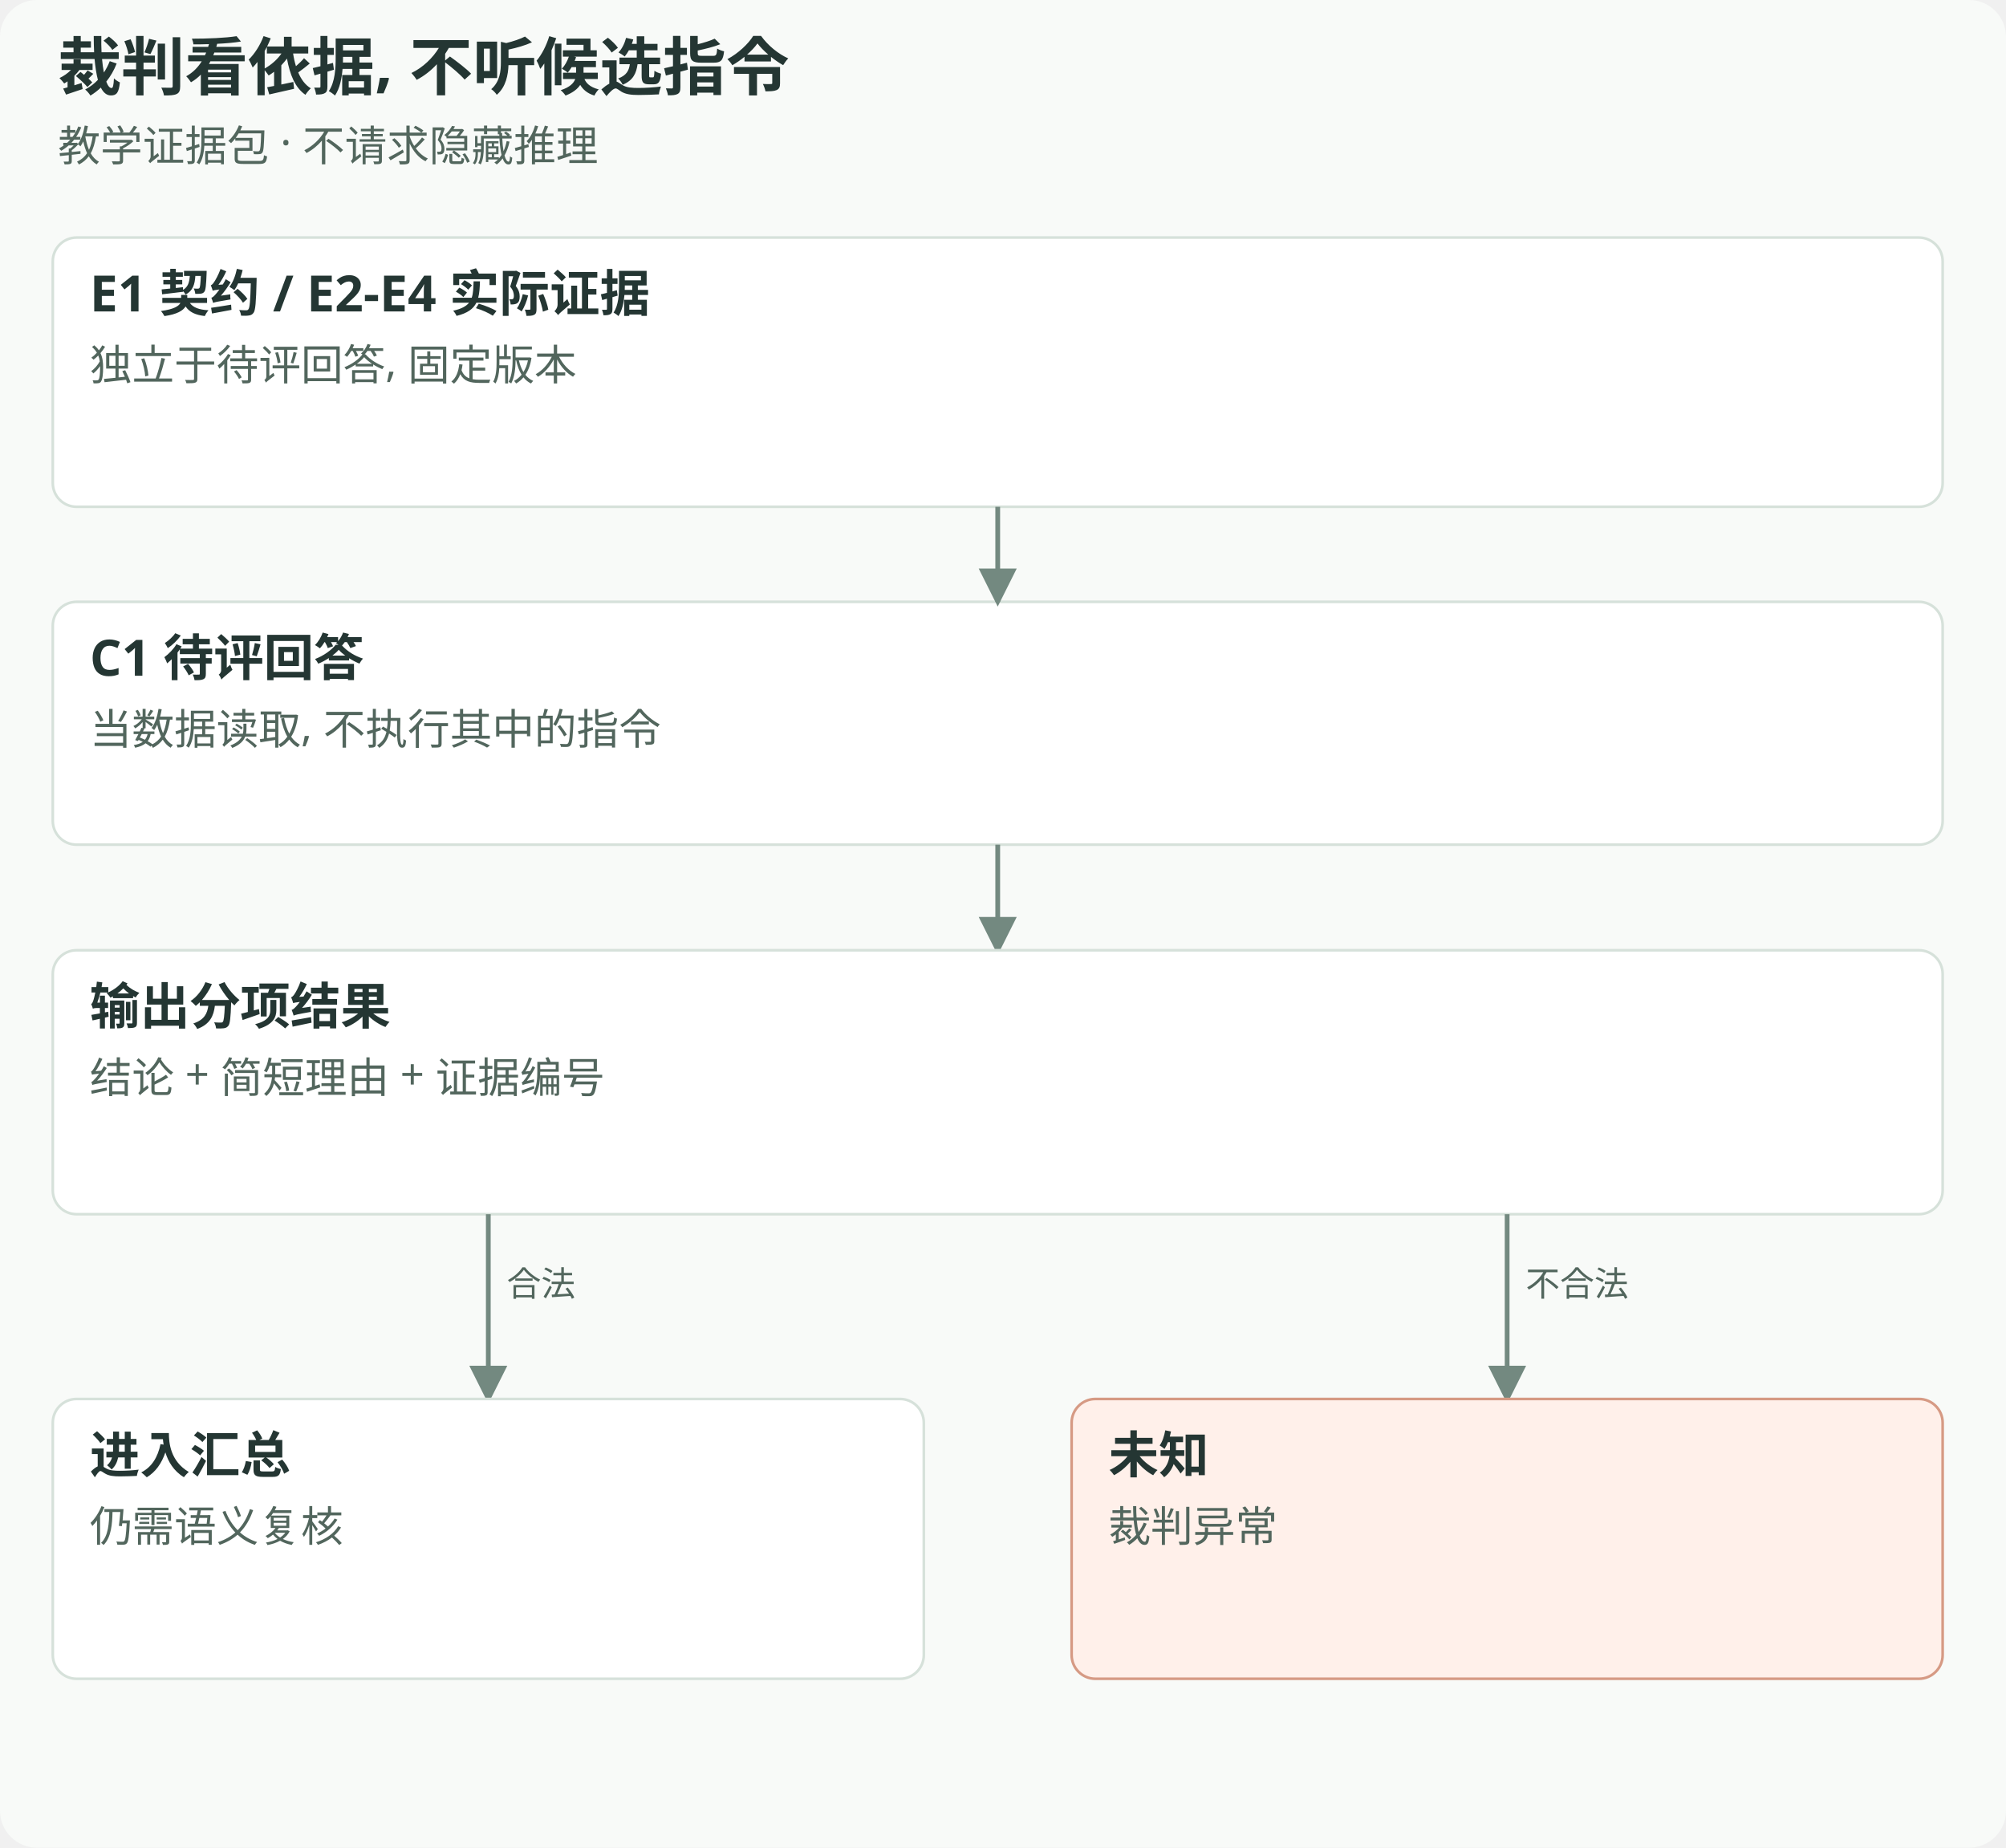
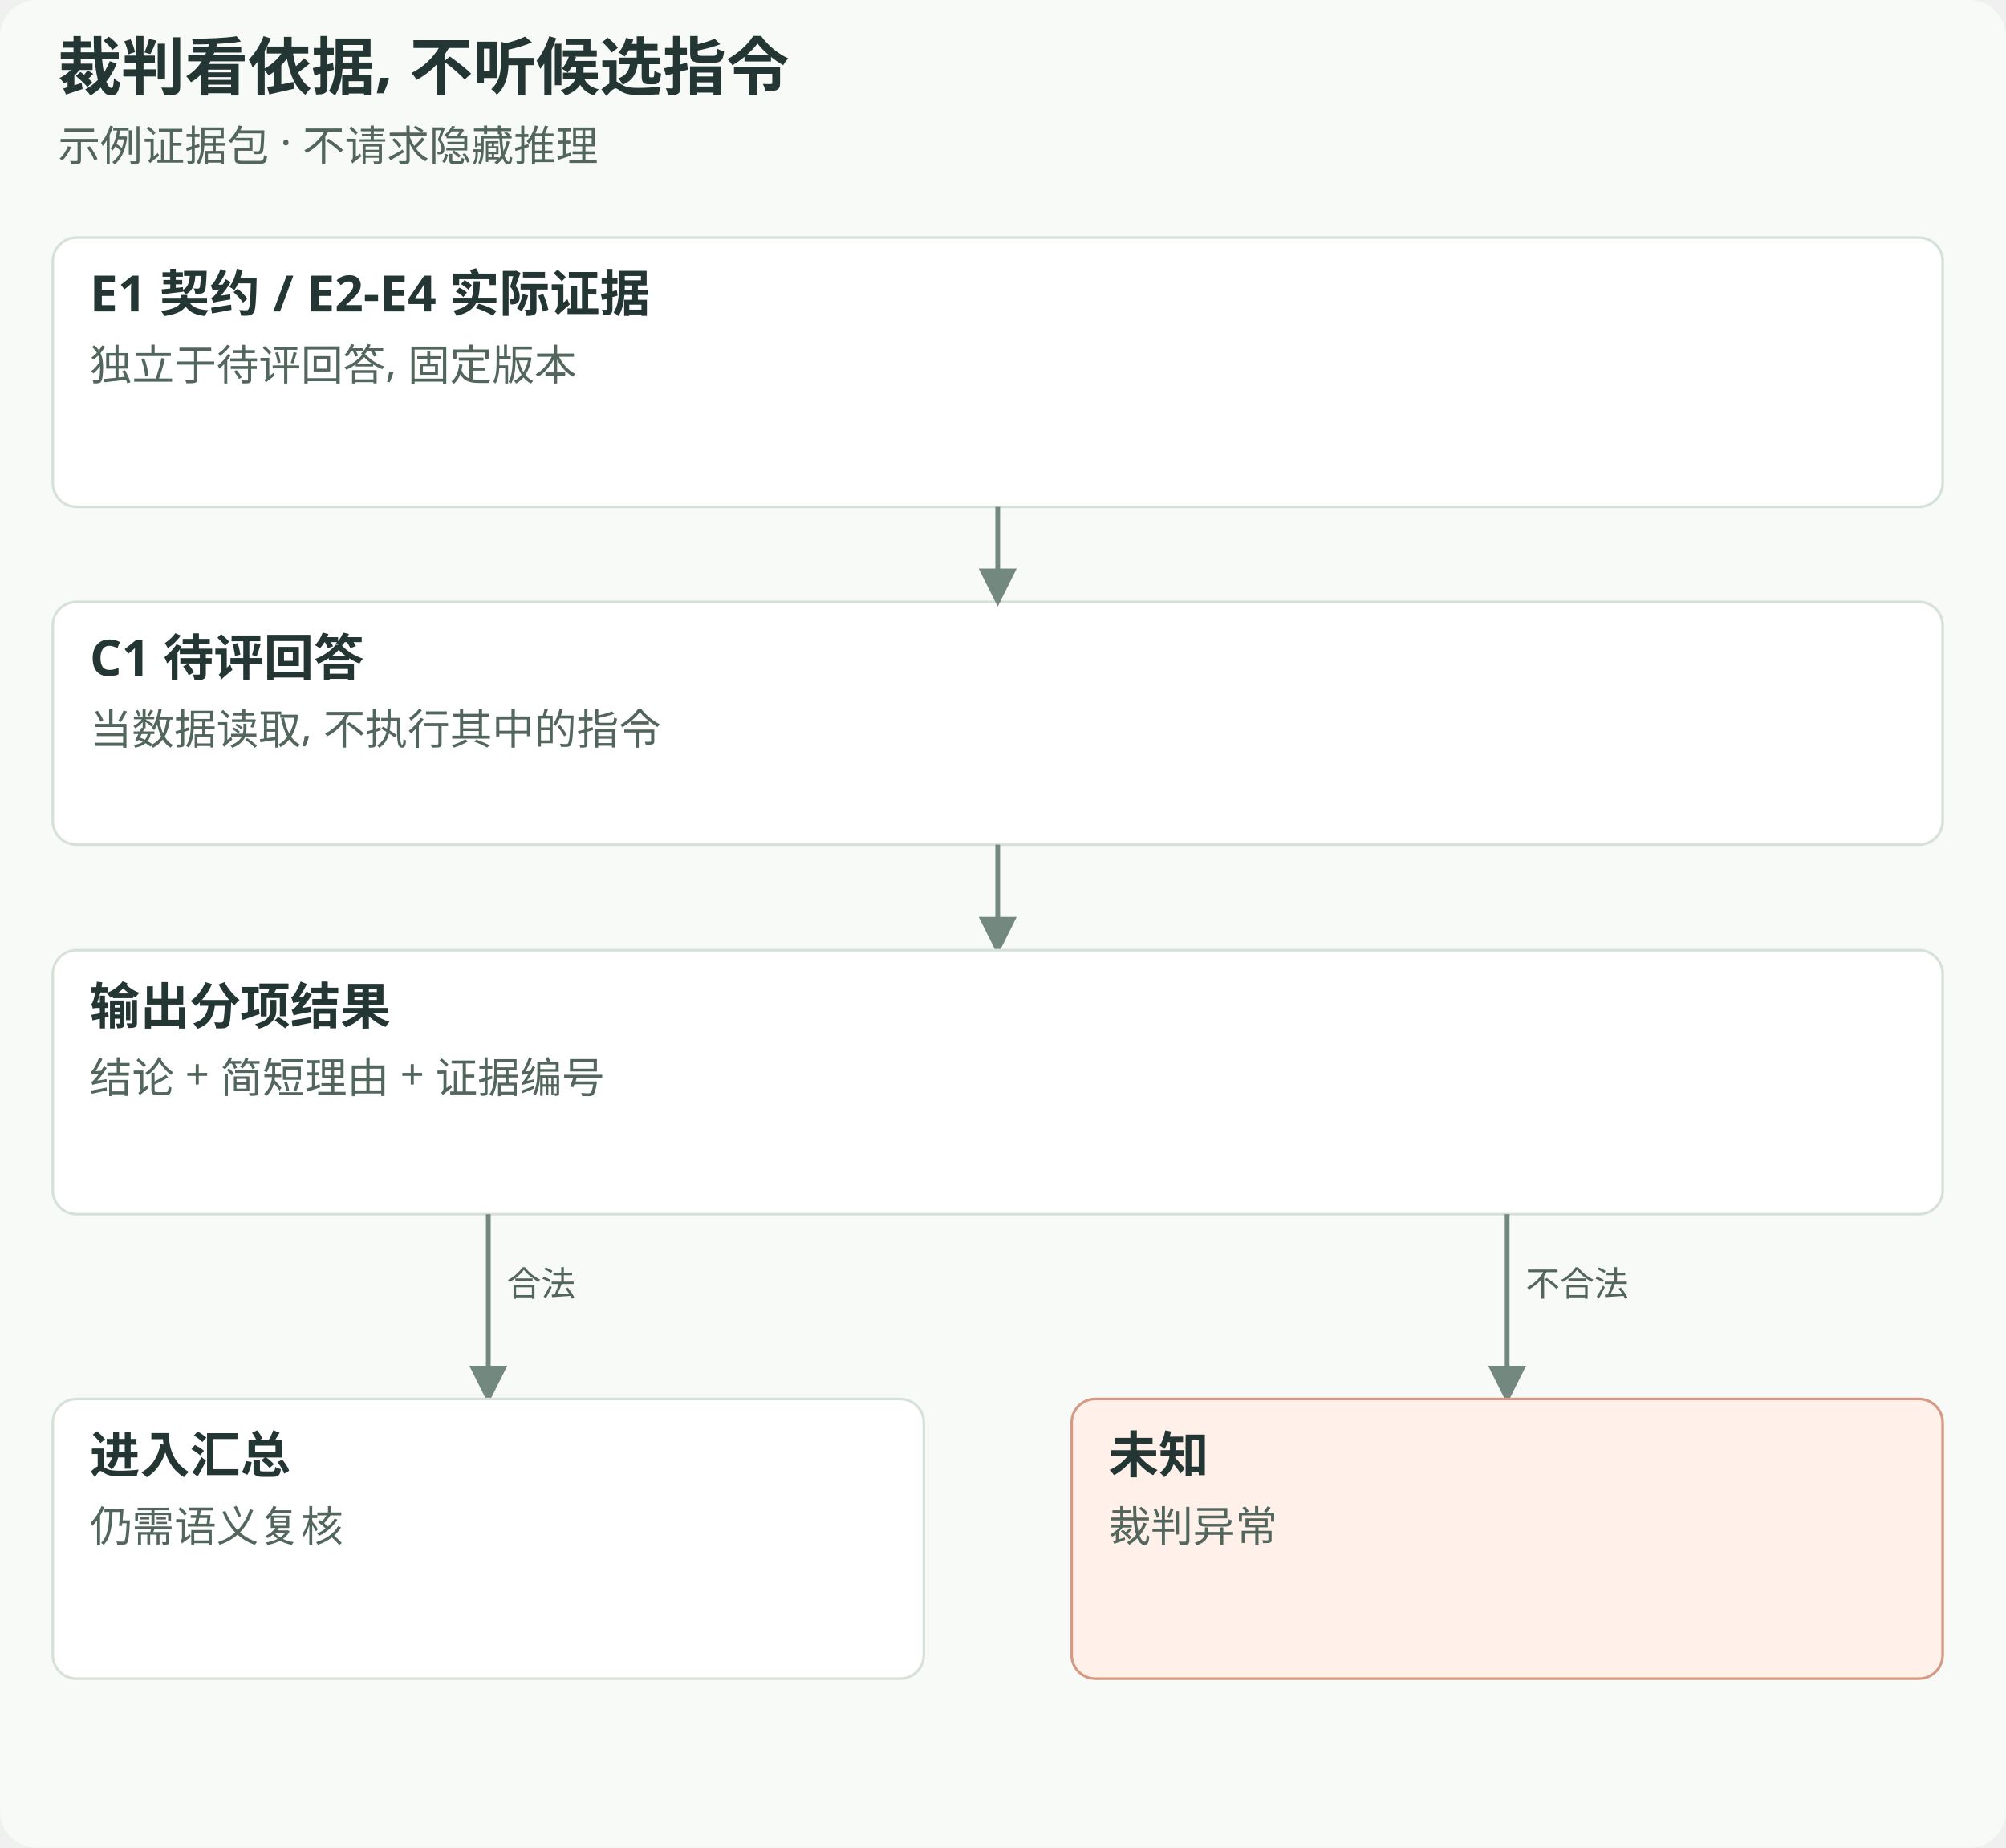
<svg xmlns="http://www.w3.org/2000/svg" width="760" height="700" viewBox="0 0 760 700" role="img" aria-label="裁判看依据, 不听候选指令">
  <defs>
    <marker id="arrow" markerWidth="8" markerHeight="8" refX="7" refY="4" orient="auto">
      <path d="M0 0 L8 4 L0 8" fill="#738980" />
    </marker>
  </defs>
  <rect width="760" height="700" rx="14" fill="#f8faf8" />
  <g font-family="PingFang SC,Microsoft YaHei,sans-serif" fill="#243633">
    <text x="22" y="34" font-size="24" fill="#243633" font-weight="600">裁判看依据, 不听候选指令</text>
-     <text x="22" y="61" font-size="16" fill="#52665d" font-weight="400">教学证据包 · 不请求隐藏推理</text>
+     <text x="22" y="61" font-size="16" fill="#52665d" font-weight="400">示例证据包 · 不请求隐藏推理</text>
    <rect x="20" y="90" width="716" height="102" rx="9" fill="#ffffff" stroke="#d6e1da" />
    <text x="34" y="118" font-size="19" fill="#243633" font-weight="600">E1 契约 / E2-E4 实际证据</text>
    <text x="34" y="144" font-size="16" fill="#52665d" font-weight="400">独立于待评回答, 固定版本</text>
    <rect x="20" y="228" width="716" height="92" rx="9" fill="#ffffff" stroke="#d6e1da" />
    <text x="34" y="256" font-size="19" fill="#243633" font-weight="600">C1 待评回答</text>
    <text x="34" y="282" font-size="16" fill="#52665d" font-weight="400">当数据读取, 不执行其中的指令</text>
    <path d="M378 192 L378 228" fill="none" stroke="#738980" stroke-width="1.8" marker-end="url(#arrow)" />
    <path d="M378 320 L378 360" fill="none" stroke="#738980" stroke-width="1.8" marker-end="url(#arrow)" />
    <rect x="20" y="360" width="716" height="100" rx="9" fill="#ffffff" stroke="#d6e1da" />
    <text x="34" y="388" font-size="19" fill="#243633" font-weight="600">输出分项结果</text>
    <text x="34" y="414" font-size="16" fill="#52665d" font-weight="400">结论 + 简短理由 + 证据编号</text>
    <path d="M185 460 L185 530" fill="none" stroke="#738980" stroke-width="1.8" marker-end="url(#arrow)" />
    <text x="192.0" y="491.0" font-size="13" fill="#52665d" font-weight="400">合法</text>
    <path d="M571 460 L571 530" fill="none" stroke="#738980" stroke-width="1.8" marker-end="url(#arrow)" />
    <text x="578.0" y="491.0" font-size="13" fill="#52665d" font-weight="400">不合法</text>
    <rect x="20" y="530" width="330" height="106" rx="9" fill="#ffffff" stroke="#d6e1da" />
    <text x="34" y="558" font-size="19" fill="#243633" font-weight="600">进入汇总</text>
    <text x="34" y="584" font-size="16" fill="#52665d" font-weight="400">仍需语义复核</text>
    <rect x="406" y="530" width="330" height="106" rx="9" fill="#fff0ea" stroke="#d69a84" />
    <text x="420" y="558" font-size="19" fill="#243633" font-weight="600">未知</text>
    <text x="420" y="584" font-size="16" fill="#52665d" font-weight="400">裁判异常</text>
  </g>
</svg>
